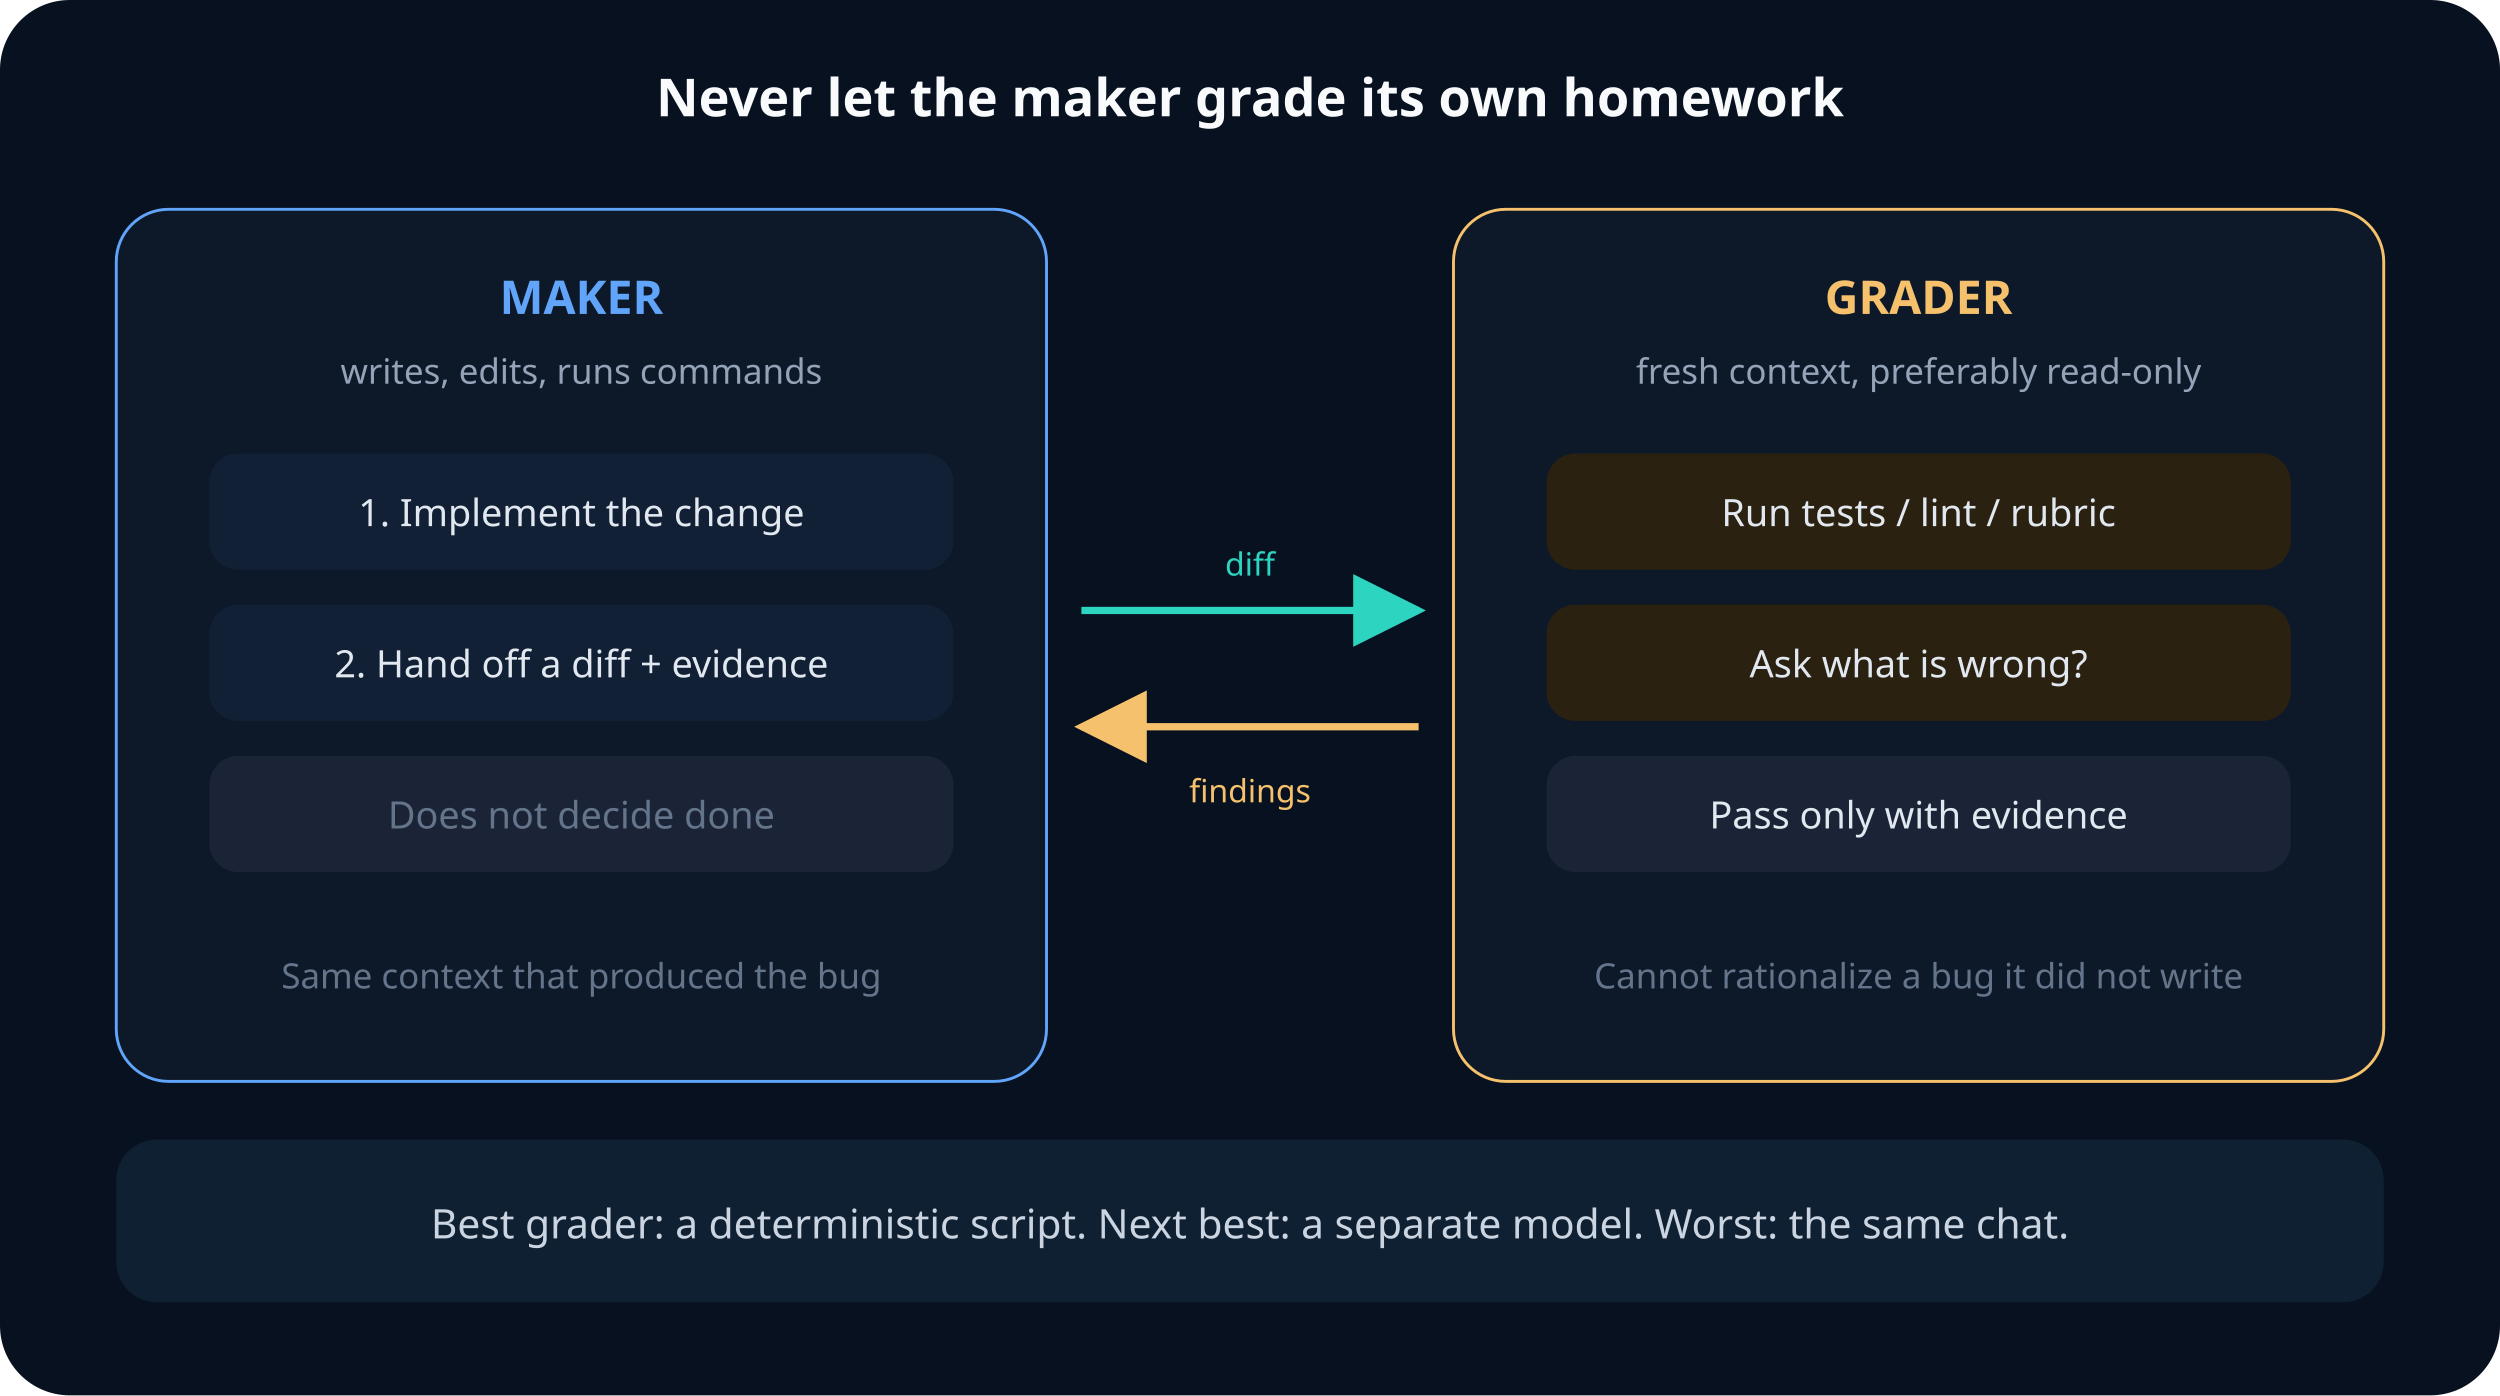
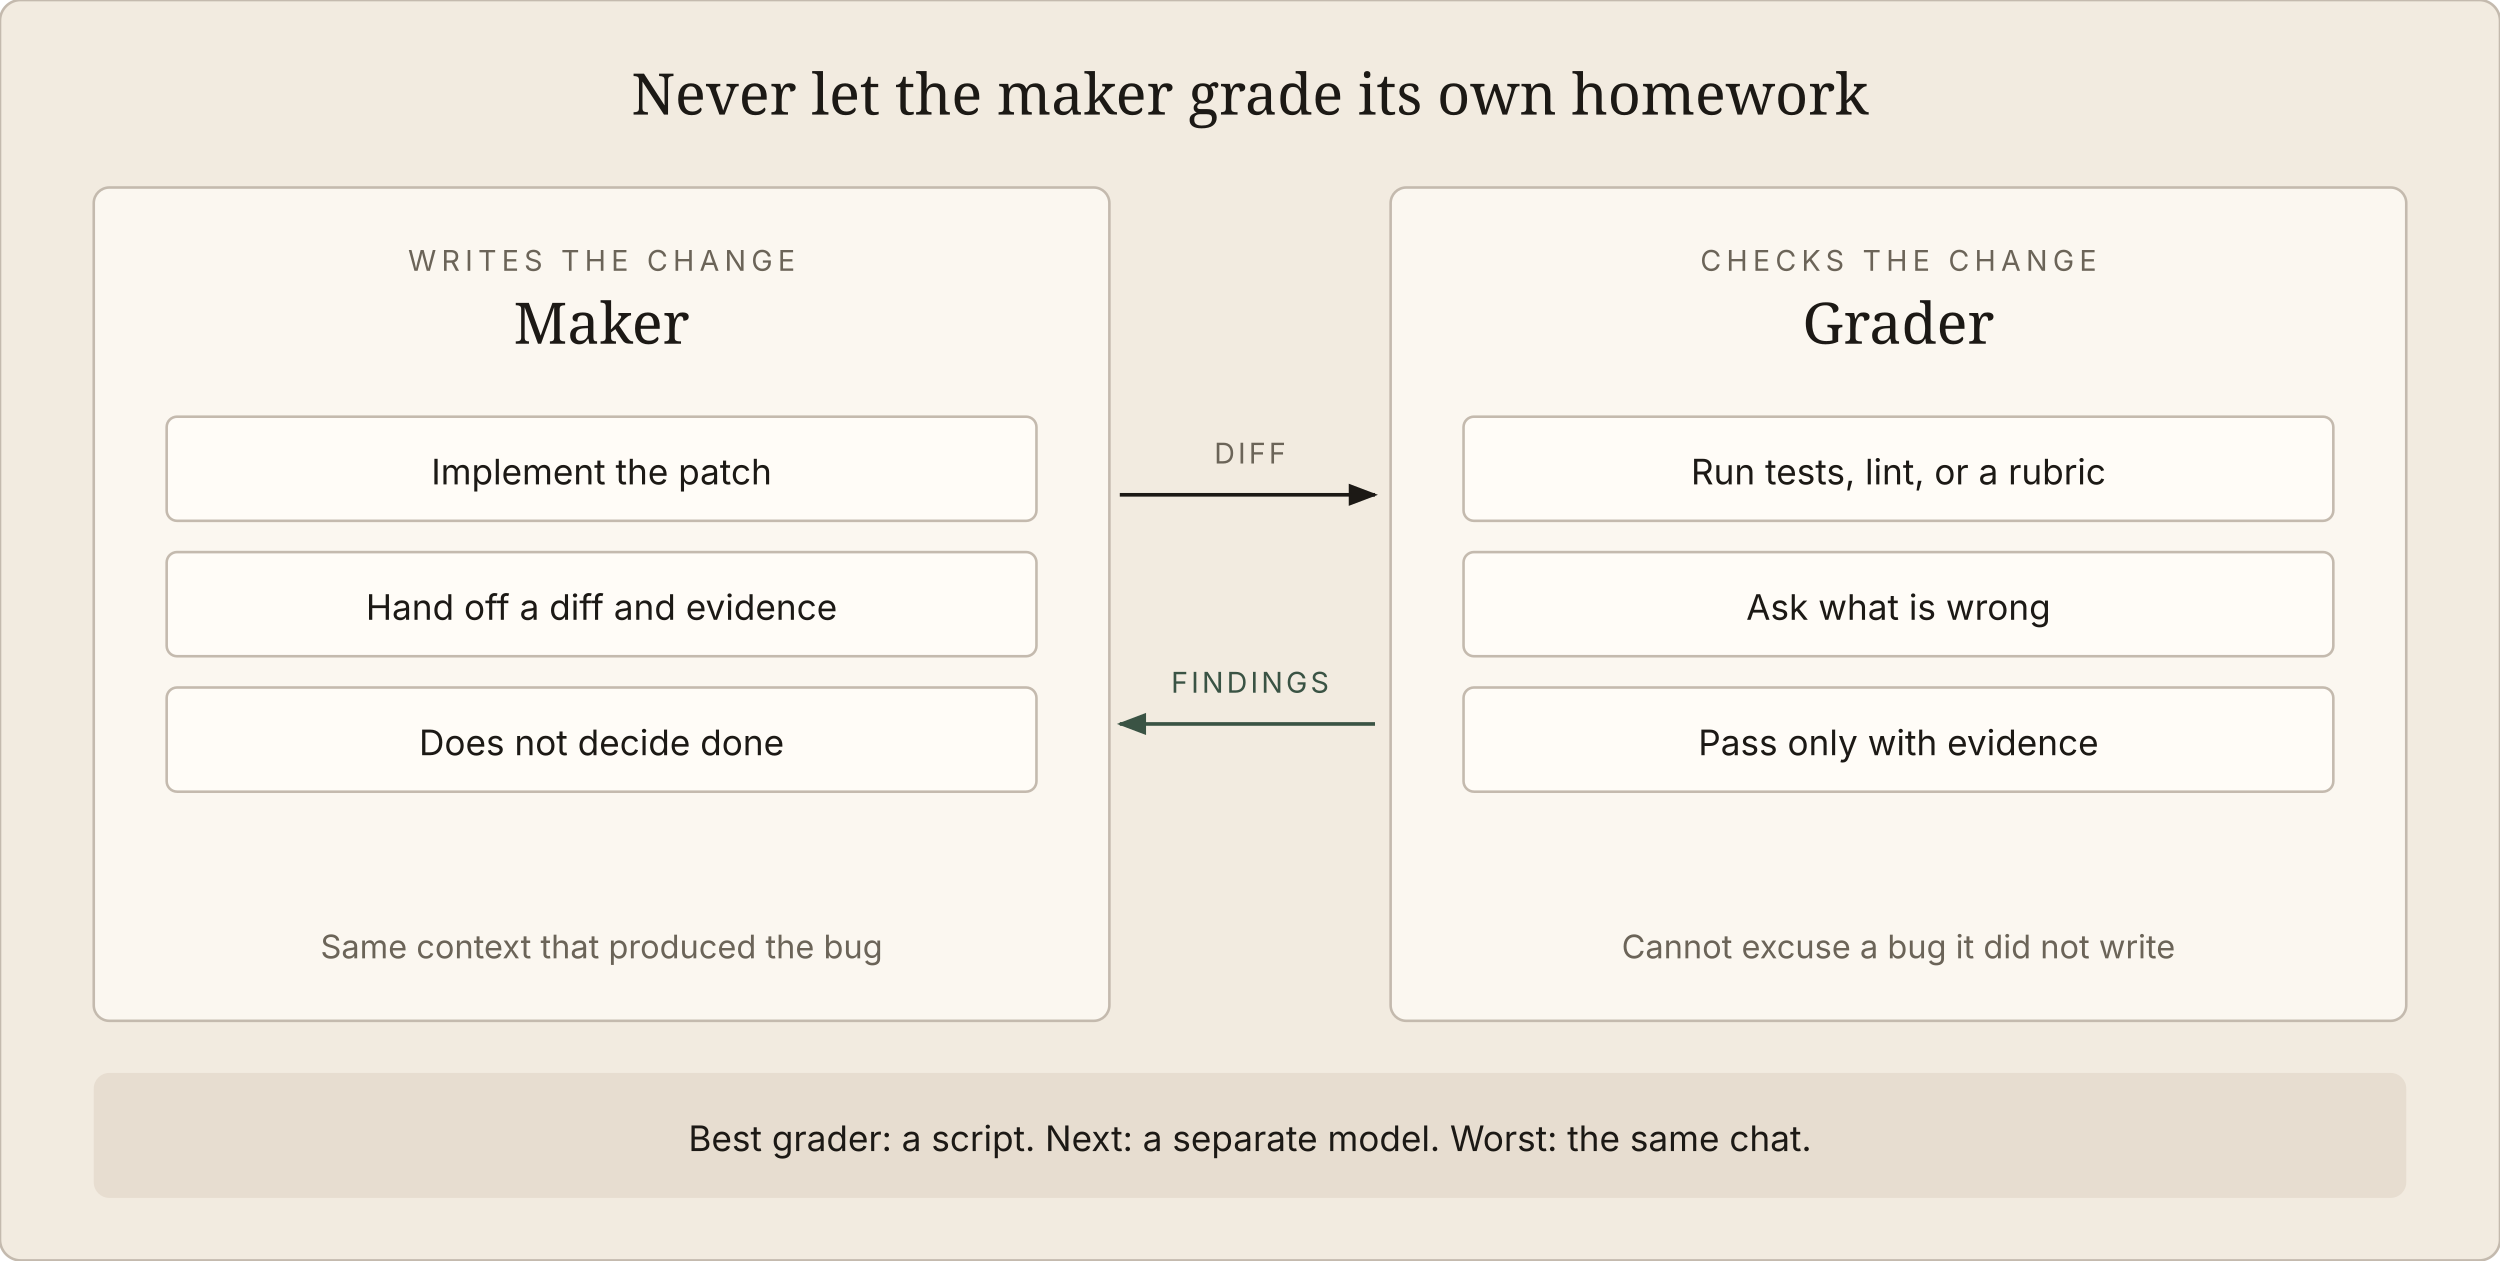
- <svg xmlns="http://www.w3.org/2000/svg" viewBox="0 0 860 480" role="img" aria-labelledby="title desc">
+ <svg xmlns="http://www.w3.org/2000/svg" viewBox="0 0 960 484" width="960" height="484" role="img" aria-labelledby="title desc">
  <defs>
-     <marker id="a1" markerWidth="10" markerHeight="10" refX="9" refY="5" orient="auto">
-       <path d="M0,0 L10,5 L0,10 Z" fill="#2dd4bf" />
+     <marker id="arrow" viewBox="0 0 10 10" refX="9" refY="5" markerWidth="8" markerHeight="8" orient="auto-start-reverse">
+       <path d="M 0 1.2 L 10 5 L 0 8.8 Z" fill="#1C1915" />
    </marker>
-     <marker id="a2" markerWidth="10" markerHeight="10" refX="9" refY="5" orient="auto">
-       <path d="M0,0 L10,5 L0,10 Z" fill="#f5c16c" />
+     <marker id="arrow-forest" viewBox="0 0 10 10" refX="9" refY="5" markerWidth="8" markerHeight="8" orient="auto-start-reverse">
+       <path d="M 0 1.2 L 10 5 L 0 8.8 Z" fill="#3A5344" />
+     </marker>
+     <marker id="arrow-mute" viewBox="0 0 10 10" refX="9" refY="5" markerWidth="8" markerHeight="8" orient="auto-start-reverse">
+       <path d="M 0 1.2 L 10 5 L 0 8.8 Z" fill="#6B6458" />
    </marker>
  </defs>
-   <rect width="860" height="480" rx="24" fill="#07111f" />
-   <text x="430" y="40" text-anchor="middle" font-family="ui-sans-serif, system-ui, sans-serif" font-size="18" font-weight="700" fill="#f8fafc">Never let the maker grade its own homework</text>
-   <rect x="40" y="72" width="320" height="300" rx="18" fill="#0d1828" stroke="#60a5fa" />
-   <text x="200" y="108" text-anchor="middle" font-family="ui-sans-serif, system-ui, sans-serif" font-size="16" font-weight="700" fill="#60a5fa">MAKER</text>
-   <text x="200" y="132" text-anchor="middle" font-family="ui-sans-serif, system-ui, sans-serif" font-size="12" fill="#94a3b8">writes, edits, runs commands</text>
-   <rect x="72" y="156" width="256" height="40" rx="10" fill="#122036" />
-   <text x="200" y="181" text-anchor="middle" font-family="ui-sans-serif, system-ui, sans-serif" font-size="13" fill="#e2e8f0">1. Implement the change</text>
-   <rect x="72" y="208" width="256" height="40" rx="10" fill="#122036" />
-   <text x="200" y="233" text-anchor="middle" font-family="ui-sans-serif, system-ui, sans-serif" font-size="13" fill="#e2e8f0">2. Hand off a diff + evidence</text>
-   <rect x="72" y="260" width="256" height="40" rx="10" fill="#1a2436" />
-   <text x="200" y="285" text-anchor="middle" font-family="ui-sans-serif, system-ui, sans-serif" font-size="13" fill="#64748b">Does not decide done</text>
-   <text x="200" y="340" text-anchor="middle" font-family="ui-sans-serif, system-ui, sans-serif" font-size="12" fill="#64748b">Same context that produced the bug</text>
-   <path d="M 372 210 H 488" stroke="#2dd4bf" stroke-width="2.5" fill="none" marker-end="url(#a1)" />
-   <path d="M 488 250 H 372" stroke="#f5c16c" stroke-width="2.5" fill="none" marker-end="url(#a2)" />
-   <text x="430" y="198" text-anchor="middle" font-family="ui-sans-serif, system-ui, sans-serif" font-size="11" fill="#2dd4bf">diff</text>
-   <text x="430" y="276" text-anchor="middle" font-family="ui-sans-serif, system-ui, sans-serif" font-size="11" fill="#f5c16c">findings</text>
-   <rect x="500" y="72" width="320" height="300" rx="18" fill="#0d1828" stroke="#f5c16c" />
-   <text x="660" y="108" text-anchor="middle" font-family="ui-sans-serif, system-ui, sans-serif" font-size="16" font-weight="700" fill="#f5c16c">GRADER</text>
-   <text x="660" y="132" text-anchor="middle" font-family="ui-sans-serif, system-ui, sans-serif" font-size="12" fill="#94a3b8">fresh context, preferably read-only</text>
-   <rect x="532" y="156" width="256" height="40" rx="10" fill="#2a2110" />
-   <text x="660" y="181" text-anchor="middle" font-family="ui-sans-serif, system-ui, sans-serif" font-size="13" fill="#e2e8f0">Run tests / lint / rubric</text>
-   <rect x="532" y="208" width="256" height="40" rx="10" fill="#2a2110" />
-   <text x="660" y="233" text-anchor="middle" font-family="ui-sans-serif, system-ui, sans-serif" font-size="13" fill="#e2e8f0">Ask what is wrong?</text>
-   <rect x="532" y="260" width="256" height="40" rx="10" fill="#1a2436" />
-   <text x="660" y="285" text-anchor="middle" font-family="ui-sans-serif, system-ui, sans-serif" font-size="13" fill="#e2e8f0">Pass only with evidence</text>
-   <text x="660" y="340" text-anchor="middle" font-family="ui-sans-serif, system-ui, sans-serif" font-size="12" fill="#64748b">Cannot rationalize a bug it did not write</text>
-   <rect x="40" y="392" width="780" height="56" rx="14" fill="#102033" />
-   <text x="430" y="426" text-anchor="middle" font-family="ui-sans-serif, system-ui, sans-serif" font-size="14" fill="#cbd5e1">Best grader: a deterministic script. Next best: a separate model. Worst: the same chat.</text>
+   <rect width="960" height="484" rx="8" fill="#F2EBE0" stroke="#C4BAAE" stroke-width="1" />
+   <text x="480" y="44" text-anchor="middle" font-family="'Noto Serif', Georgia, 'Times New Roman', serif" font-size="22" fill="#1C1915">Never let the maker grade its own homework</text>
+   <rect x="36" y="72" width="390" height="320" rx="6" fill="#FBF7F0" stroke="#C4BAAE" />
+   <text x="231.0" y="104" text-anchor="middle" font-family="Inter, 'Noto Sans', 'Segoe UI', Helvetica, Arial, sans-serif" font-size="11" letter-spacing="2" fill="#6B6458">WRITES THE CHANGE</text>
+   <text x="231.0" y="132" text-anchor="middle" font-family="'Noto Serif', Georgia, 'Times New Roman', serif" font-size="22" fill="#1C1915">Maker</text>
+   <rect x="64" y="160" width="334" height="40" rx="4" fill="#FFFcf7" stroke="#C4BAAE" />
+   <text x="231.0" y="186" text-anchor="middle" font-family="Inter, 'Noto Sans', 'Segoe UI', Helvetica, Arial, sans-serif" font-size="13.5" fill="#1C1915">Implement the patch</text>
+   <rect x="64" y="212" width="334" height="40" rx="4" fill="#FFFcf7" stroke="#C4BAAE" />
+   <text x="231.0" y="238" text-anchor="middle" font-family="Inter, 'Noto Sans', 'Segoe UI', Helvetica, Arial, sans-serif" font-size="13.5" fill="#1C1915">Hand off a diff and evidence</text>
+   <rect x="64" y="264" width="334" height="40" rx="4" fill="#FFFcf7" stroke="#C4BAAE" />
+   <text x="231.0" y="290" text-anchor="middle" font-family="Inter, 'Noto Sans', 'Segoe UI', Helvetica, Arial, sans-serif" font-size="13.5" fill="#1C1915">Does not decide done</text>
+   <text x="231.0" y="368" text-anchor="middle" font-family="Inter, 'Noto Sans', 'Segoe UI', Helvetica, Arial, sans-serif" font-size="12.5" fill="#6B6458">Same context that produced the bug</text>
+   <rect x="534" y="72" width="390" height="320" rx="6" fill="#FBF7F0" stroke="#C4BAAE" />
+   <text x="729.0" y="104" text-anchor="middle" font-family="Inter, 'Noto Sans', 'Segoe UI', Helvetica, Arial, sans-serif" font-size="11" letter-spacing="2" fill="#6B6458">CHECKS THE CHANGE</text>
+   <text x="729.0" y="132" text-anchor="middle" font-family="'Noto Serif', Georgia, 'Times New Roman', serif" font-size="22" fill="#1C1915">Grader</text>
+   <rect x="562" y="160" width="334" height="40" rx="4" fill="#FFFcf7" stroke="#C4BAAE" />
+   <text x="729.0" y="186" text-anchor="middle" font-family="Inter, 'Noto Sans', 'Segoe UI', Helvetica, Arial, sans-serif" font-size="13.5" fill="#1C1915">Run tests, lint, or a rubric</text>
+   <rect x="562" y="212" width="334" height="40" rx="4" fill="#FFFcf7" stroke="#C4BAAE" />
+   <text x="729.0" y="238" text-anchor="middle" font-family="Inter, 'Noto Sans', 'Segoe UI', Helvetica, Arial, sans-serif" font-size="13.5" fill="#1C1915">Ask what is wrong</text>
+   <rect x="562" y="264" width="334" height="40" rx="4" fill="#FFFcf7" stroke="#C4BAAE" />
+   <text x="729.0" y="290" text-anchor="middle" font-family="Inter, 'Noto Sans', 'Segoe UI', Helvetica, Arial, sans-serif" font-size="13.5" fill="#1C1915">Pass only with evidence</text>
+   <text x="729.0" y="368" text-anchor="middle" font-family="Inter, 'Noto Sans', 'Segoe UI', Helvetica, Arial, sans-serif" font-size="12.5" fill="#6B6458">Cannot excuse a bug it did not write</text>
+   <path d="M 430 190 H 528" fill="none" stroke="#1C1915" stroke-width="1.4" marker-end="url(#arrow)" />
+   <text x="480" y="178" text-anchor="middle" font-family="Inter, 'Noto Sans', 'Segoe UI', Helvetica, Arial, sans-serif" font-size="11" letter-spacing="1.2" fill="#6B6458">DIFF</text>
+   <path d="M 528 278 H 430" fill="none" stroke="#3A5344" stroke-width="1.4" marker-end="url(#arrow-forest)" />
+   <text x="480" y="266" text-anchor="middle" font-family="Inter, 'Noto Sans', 'Segoe UI', Helvetica, Arial, sans-serif" font-size="11" letter-spacing="1.2" fill="#3A5344">FINDINGS</text>
+   <rect x="36" y="412" width="888" height="48" rx="6" fill="#E7DDD0" />
+   <text x="480" y="442" text-anchor="middle" font-family="Inter, 'Noto Sans', 'Segoe UI', Helvetica, Arial, sans-serif" font-size="13.5" fill="#1C1915">Best grader: a script. Next: a separate model. Worst: the same chat.</text>
</svg>
